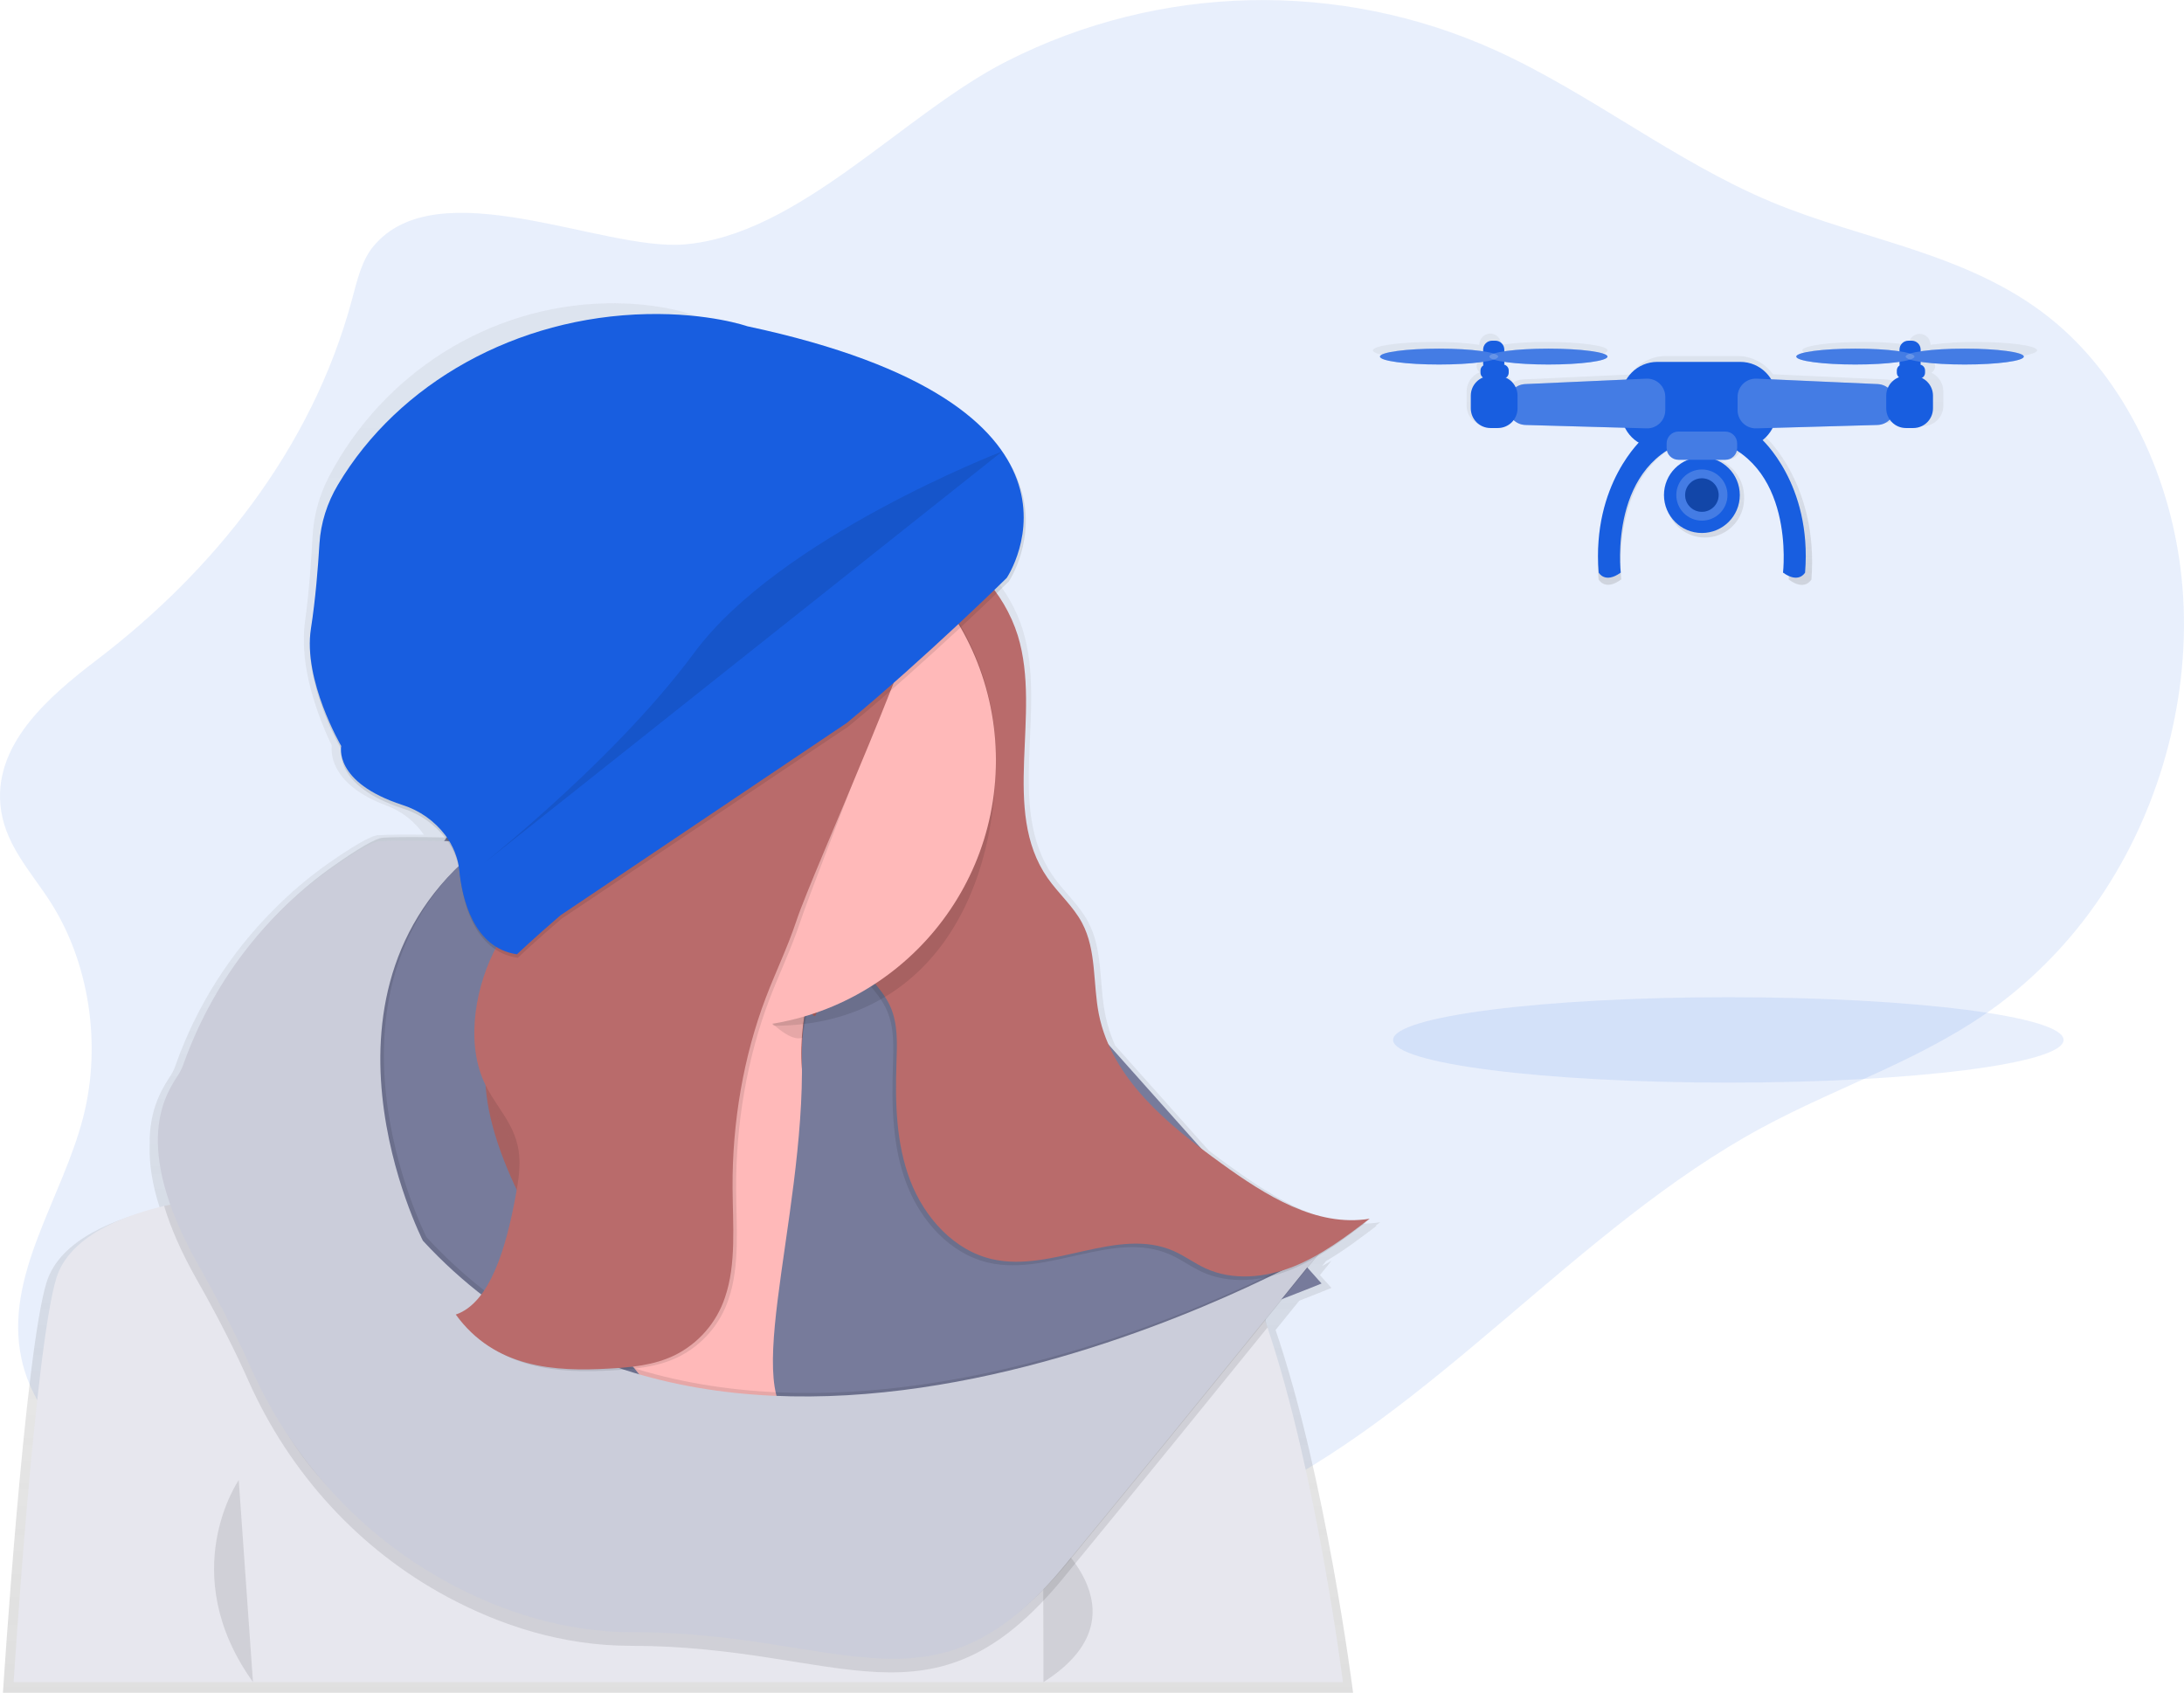
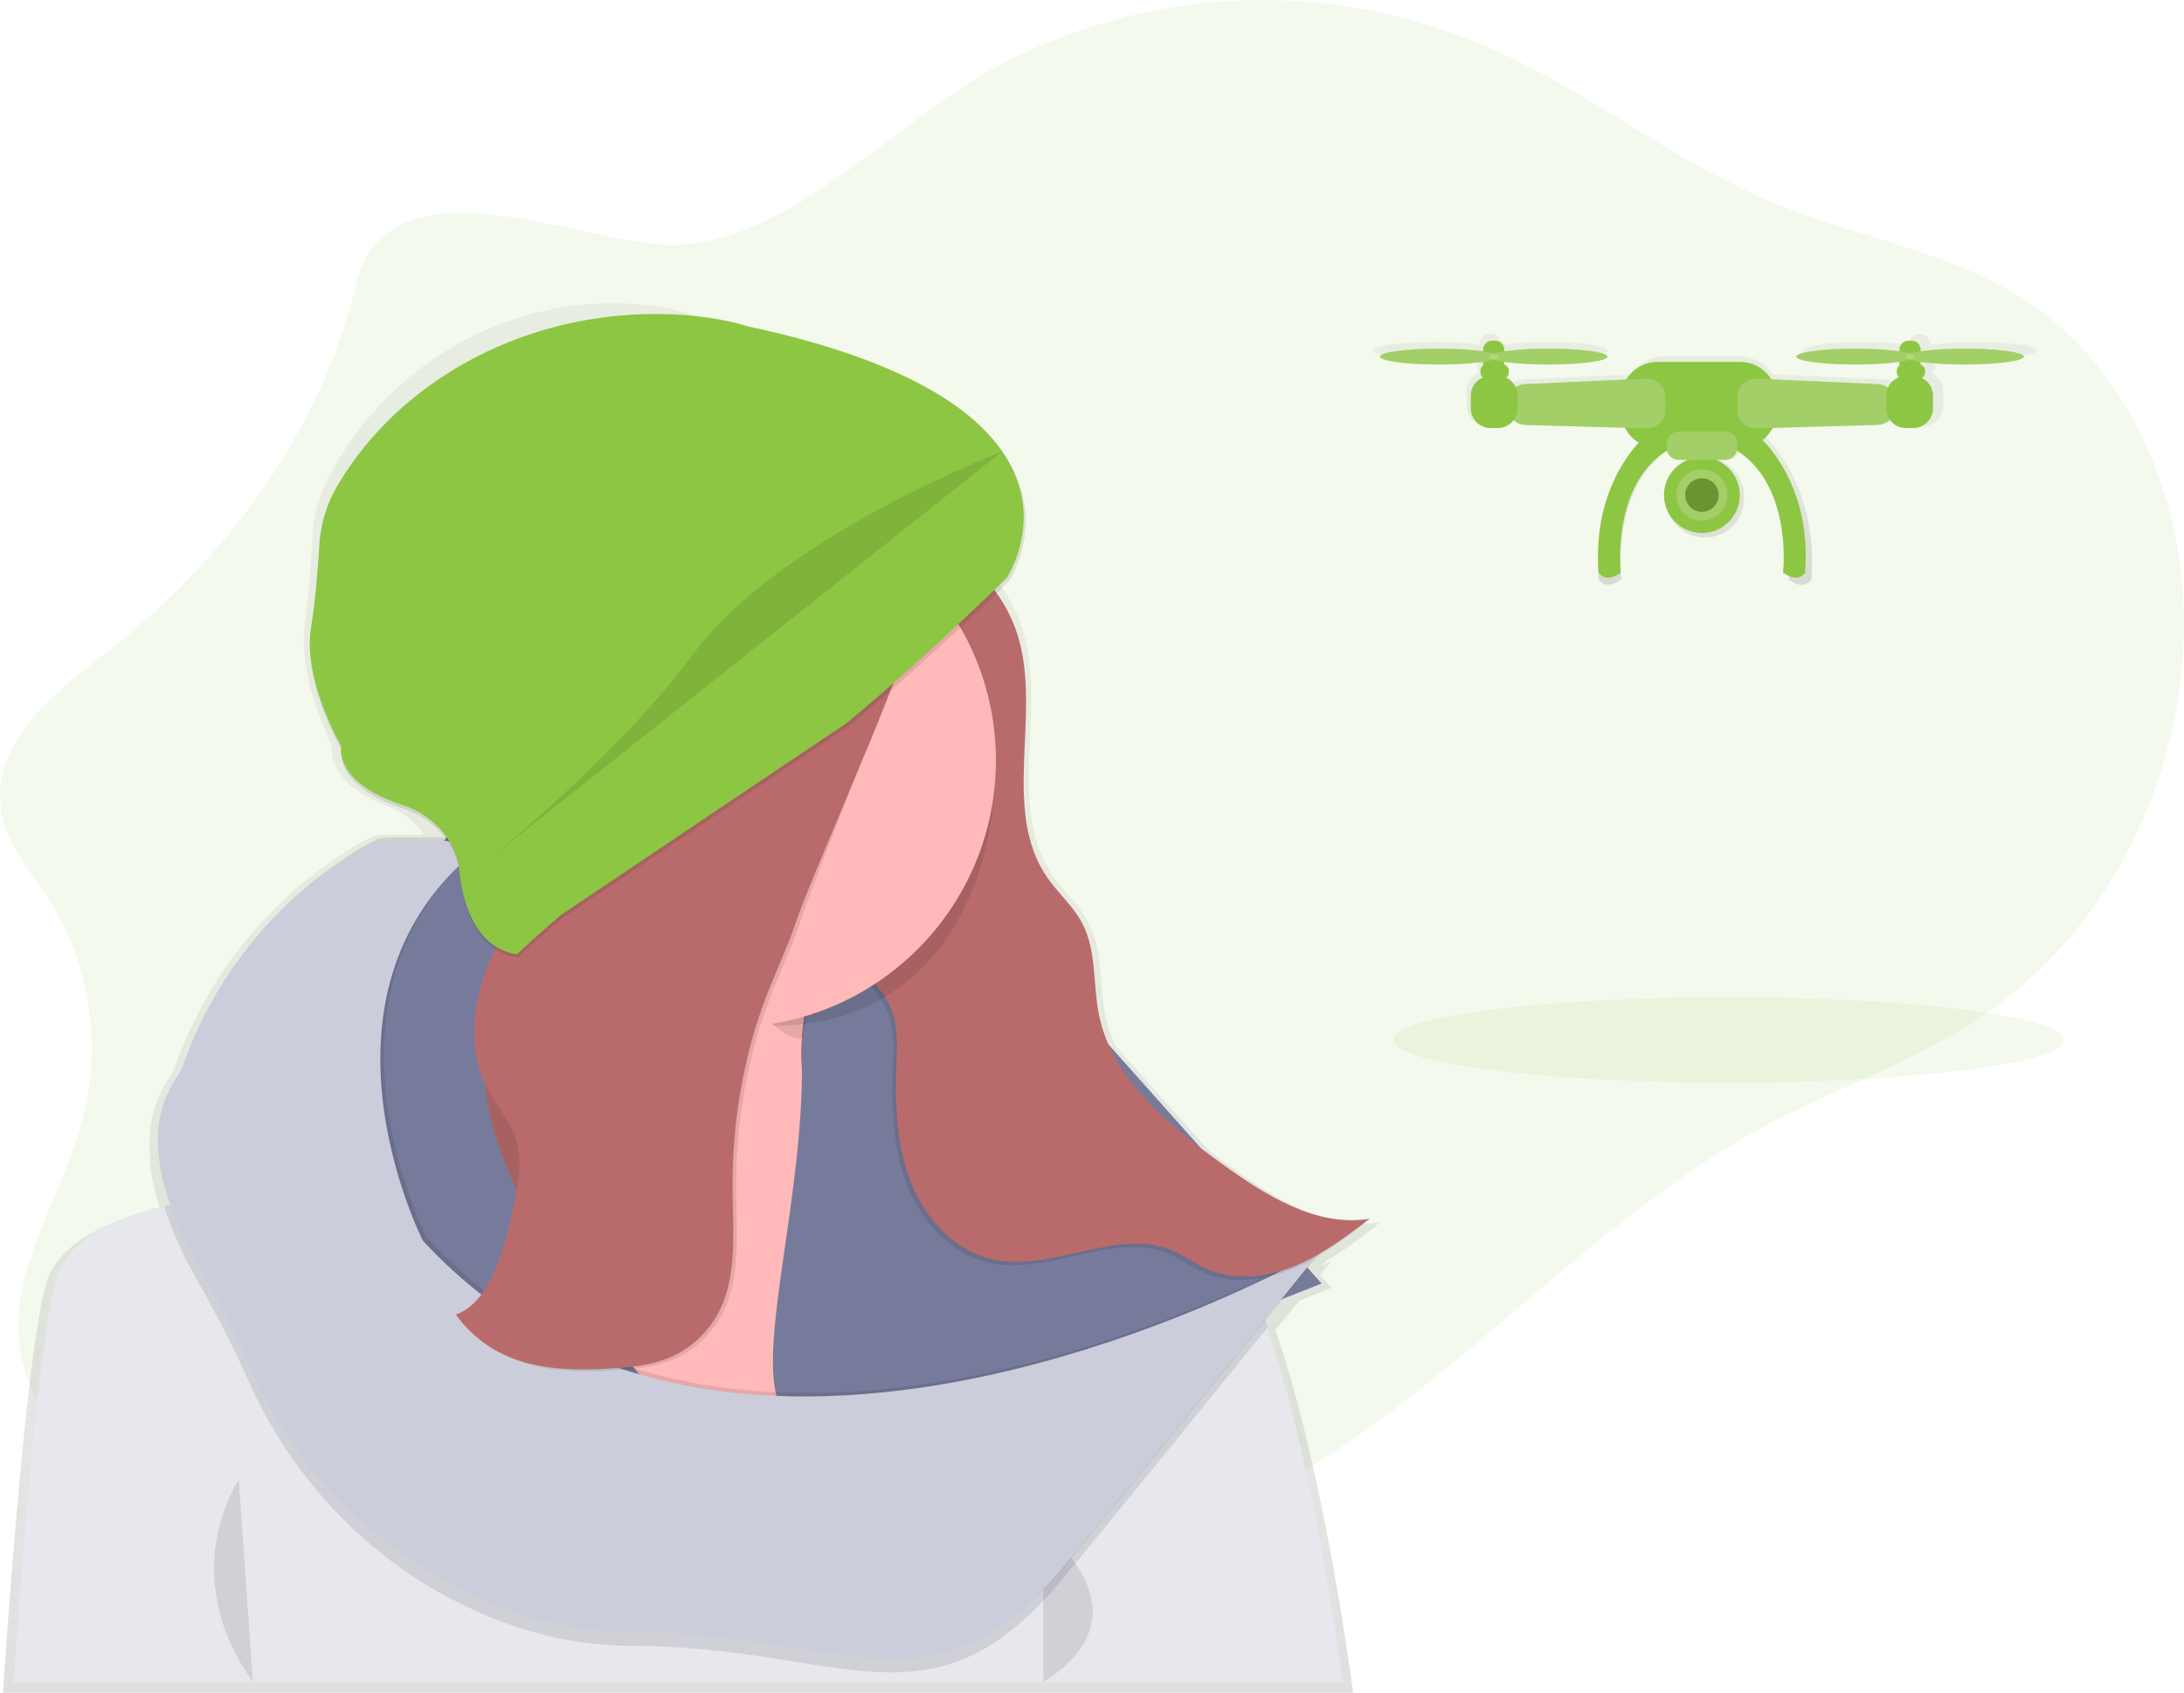
<svg xmlns="http://www.w3.org/2000/svg" xmlns:xlink="http://www.w3.org/1999/xlink" data-name="Layer 1" width="1022.76" height="792.74" viewBox="0 0 1022.76 792.74">
  <defs>
-     <linearGradient id="4d7c18f7-4075-4ca1-8e16-30db99fe5ad2-225" x1="412.52" y1="846.37" x2="412.52" y2="195.63" gradientUnits="userSpaceOnUse">
+     <linearGradient id="4d7c18f7-4075-4ca1-8e16-30db99fe5ad2-227" x1="412.52" y1="846.37" x2="412.52" y2="195.63" gradientUnits="userSpaceOnUse">
      <stop offset="0" stop-color="gray" stop-opacity="0.25" />
      <stop offset="0.54" stop-color="gray" stop-opacity="0.12" />
      <stop offset="1" stop-color="gray" stop-opacity="0.1" />
    </linearGradient>
-     <linearGradient id="207bfc5b-46a7-4033-86b7-d00b5aed1cb5-226" x1="887.05" y1="327.55" x2="887.05" y2="209.84" xlink:href="#4d7c18f7-4075-4ca1-8e16-30db99fe5ad2-225" />
+     <linearGradient id="207bfc5b-46a7-4033-86b7-d00b5aed1cb5-228" x1="887.05" y1="327.55" x2="887.05" y2="209.84" xlink:href="#4d7c18f7-4075-4ca1-8e16-30db99fe5ad2-227" />
  </defs>
-   <path d="M263.42,169.06c-5.48,6.65-7.59,16-9.95,24.79-19,70.84-65.82,127.82-119.14,168.52-22.58,17.24-50.07,40.36-45.13,71.27,2.66,16.6,14.33,28.82,23,42.34,18.19,28.31,24.09,66.79,15.42,100.68-9.86,38.56-37.42,74.54-28.89,113.53,5.26,24,23.12,41.08,40.29,55.76q40.18,34.33,82.92,64.32c19.1,13.4,39.42,26.44,61.68,28.14,19.6,1.5,38.8-5.95,57.41-13.3,16.26-6.43,32.93-13.12,46.06-26,8.57-8.41,15.4-19.26,24.92-26.14,22.36-16.16,51.08-5.92,76.72,1,60.5,16.24,125.25,10.31,182.82-16.74,88.31-41.5,155.62-128.65,242-175.41,37.14-20.11,77.54-32.59,111.93-58.49a209.09,209.09,0,0,0,49.2-53.24c26-40.11,40.06-91.25,36-141.31s-26.81-98.3-62.54-126.56c-38.25-30.25-86.56-35.9-130.08-54.06-44.94-18.76-84.92-51-129.43-71.13a264.67,264.67,0,0,0-228.29,5.16c-48.44,24.45-97.54,81.62-151.49,85.92C370.42,171.14,293.43,132.64,263.42,169.06Z" transform="translate(-88.62 -53.63)" fill="#185EE0" opacity="0.1" />
-   <path d="M733.31,627.66l-.66.09L735,626c-25.45,4.14-49.62-11.2-70.52-26.3-3.22-2.33-6.46-4.71-9.68-7.16l-44-49.36a69.84,69.84,0,0,1-4.6-14.4c-2.92-14.51-1-30.34-8-43.42-4.23-8-11.32-14.05-16.48-21.48-22.38-32.25-2.63-77.63-14.1-115.17a72.11,72.11,0,0,0-38.56-43.83A61.58,61.58,0,0,0,530,293a58.67,58.67,0,0,0-2.46-17.38l2.14-1.78s-.85.31-2.39.93c-.06-.18-.1-.36-.16-.54-8.09-24.88-35.72-54.07-113-72.76,0,0-16-6.4-42-5.78C317.54,197,268,228.4,242.67,276.85A68,68,0,0,0,235,304.8c-.6,11.08-1.7,26.74-3.61,40.53a53.39,53.39,0,0,0-.45,8c-.32,22,11.74,46.74,13,49.31,0,.33,0,.7,0,1.12-.24,3.64.57,17.79,25.79,27.16a36.76,36.76,0,0,1,17.39,13.61c-8.53-.1-16.8-.07-21.51.24-3.59.24-12.47,5.66-23.17,13.15a184.05,184.05,0,0,0-25.68,21.75A194.48,194.48,0,0,0,171,552.06a25.57,25.57,0,0,1-2.21,4.85c-3.36,5.28-10.53,15.2-10.08,33.46-.22,7.88,1,17.47,4.8,29.11-19.5,4.38-46.75,14.1-53.11,34.76C100.2,687.26,90,846.37,90,846.37H722.27s-12.7-100.73-36.3-169.9l11.09-13.71c9.5-3.7,15.06-6,15.06-6l-5.37-6,5.37-6.67s-1.51.88-4.35,2.42l1.9-2.36C717.94,639.32,725.66,633.47,733.31,627.66Z" transform="translate(-88.62 -53.63)" fill="url(#4d7c18f7-4075-4ca1-8e16-30db99fe5ad2-225)" />
+   <path d="M263.42,169.06c-5.48,6.65-7.59,16-9.95,24.79-19,70.84-65.82,127.82-119.14,168.52-22.58,17.24-50.07,40.36-45.13,71.27,2.66,16.6,14.33,28.82,23,42.34,18.19,28.31,24.09,66.79,15.42,100.68-9.86,38.56-37.42,74.54-28.89,113.53,5.26,24,23.12,41.08,40.29,55.76q40.18,34.33,82.92,64.32c19.1,13.4,39.42,26.44,61.68,28.14,19.6,1.5,38.8-5.95,57.41-13.3,16.26-6.43,32.93-13.12,46.06-26,8.57-8.41,15.4-19.26,24.92-26.14,22.36-16.16,51.08-5.92,76.72,1,60.5,16.24,125.25,10.31,182.82-16.74,88.31-41.5,155.62-128.65,242-175.41,37.14-20.11,77.54-32.59,111.93-58.49a209.09,209.09,0,0,0,49.2-53.24c26-40.11,40.06-91.25,36-141.31s-26.81-98.3-62.54-126.56c-38.25-30.25-86.56-35.9-130.08-54.06-44.94-18.76-84.92-51-129.43-71.13a264.67,264.67,0,0,0-228.29,5.16c-48.44,24.45-97.54,81.62-151.49,85.92C370.42,171.14,293.43,132.64,263.42,169.06Z" transform="translate(-88.62 -53.63)" fill="#8dc643" opacity="0.1" />
+   <path d="M733.31,627.66l-.66.09L735,626c-25.45,4.14-49.62-11.2-70.52-26.3-3.22-2.33-6.46-4.71-9.68-7.16l-44-49.36a69.84,69.84,0,0,1-4.6-14.4c-2.92-14.51-1-30.34-8-43.42-4.23-8-11.32-14.05-16.48-21.48-22.38-32.25-2.63-77.63-14.1-115.17a72.11,72.11,0,0,0-38.56-43.83A61.58,61.58,0,0,0,530,293a58.67,58.67,0,0,0-2.46-17.38l2.14-1.78s-.85.31-2.39.93c-.06-.18-.1-.36-.16-.54-8.09-24.88-35.72-54.07-113-72.76,0,0-16-6.4-42-5.78C317.54,197,268,228.4,242.67,276.85A68,68,0,0,0,235,304.8c-.6,11.08-1.7,26.74-3.61,40.53a53.39,53.39,0,0,0-.45,8c-.32,22,11.74,46.74,13,49.31,0,.33,0,.7,0,1.12-.24,3.64.57,17.79,25.79,27.16a36.76,36.76,0,0,1,17.39,13.61c-8.53-.1-16.8-.07-21.51.24-3.59.24-12.47,5.66-23.17,13.15a184.05,184.05,0,0,0-25.68,21.75A194.48,194.48,0,0,0,171,552.06a25.57,25.57,0,0,1-2.21,4.85c-3.36,5.28-10.53,15.2-10.08,33.46-.22,7.88,1,17.47,4.8,29.11-19.5,4.38-46.75,14.1-53.11,34.76C100.2,687.26,90,846.37,90,846.37H722.27s-12.7-100.73-36.3-169.9l11.09-13.71c9.5-3.7,15.06-6,15.06-6l-5.37-6,5.37-6.67s-1.51.88-4.35,2.42l1.9-2.36C717.94,639.32,725.66,633.47,733.31,627.66Z" transform="translate(-88.62 -53.63)" fill="url(#4d7c18f7-4075-4ca1-8e16-30db99fe5ad2-227)" />
  <rect x="172.63" y="436.49" width="120" height="155.83" fill="#b96b6b" />
  <rect x="172.63" y="436.49" width="120" height="155.83" opacity="0.1" />
  <path d="M484.55,387.62A51.69,51.69,0,0,1,453,405.87c-12.56,2-25.47-.67-38.09.92s-26.2,9.84-26.93,22.54c-.62,10.86,8.38,21.48,4.89,31.78-1.49,4.38-5,7.72-8.51,10.75-17.34,15-37.38,27.26-51.62,45.24s-21.37,44.47-9,63.8c7.17,11.23,20.17,19.08,23.2,32.05,1.7,7.29-.15,14.89-2.07,22.12-6.13,23.05-16.68,49.49-39.88,55,26.06,25.17,66.33,26.77,102.54,25.31,14.77-.6,29.74-1.49,43.75-6.22s27.14-13.81,33.68-27.06c7.69-15.59,5.25-34,5.09-51.33a184.09,184.09,0,0,1,22.2-89.05c6.59-12.13,14.55-23.52,20.45-36,11.68-24.67,14.8-52.41,17.4-79.58,1.23-12.8,2.35-25.9-.74-38.38C546.13,375,533.14,355.57,518.44,354,500.88,352.2,493.44,376.68,484.55,387.62Z" transform="translate(-88.62 -53.63)" fill="#b96b6b" />
  <path d="M484.55,387.62A51.69,51.69,0,0,1,453,405.87c-12.56,2-25.47-.67-38.09.92s-26.2,9.84-26.93,22.54c-.62,10.86,8.38,21.48,4.89,31.78-1.49,4.38-5,7.72-8.51,10.75-17.34,15-37.38,27.26-51.62,45.24s-21.37,44.47-9,63.8c7.17,11.23,20.17,19.08,23.2,32.05,1.7,7.29-.15,14.89-2.07,22.12-6.13,23.05-16.68,49.49-39.88,55,26.06,25.17,66.33,26.77,102.54,25.31,14.77-.6,29.74-1.49,43.75-6.22s27.14-13.81,33.68-27.06c7.69-15.59,5.25-34,5.09-51.33a184.09,184.09,0,0,1,22.2-89.05c6.59-12.13,14.55-23.52,20.45-36,11.68-24.67,14.8-52.41,17.4-79.58,1.23-12.8,2.35-25.9-.74-38.38C546.13,375,533.14,355.57,518.44,354,500.88,352.2,493.44,376.68,484.55,387.62Z" transform="translate(-88.62 -53.63)" opacity="0.1" />
  <path d="M717.51,841.37H95S105,684.7,115,652.2c6.07-19.72,31.45-29.31,50.49-33.81a162.23,162.23,0,0,1,22-3.69c44.4,28.9,87.34,45.38,128,53.42,167,33,295.82-76.2,332-53.42,11,6.91,20.76,23.93,29.28,45.72,1.86,4.76,3.66,9.74,5.4,14.89C705.16,743.38,717.51,841.37,717.51,841.37Z" transform="translate(-88.62 -53.63)" fill="#e7e7ee" />
  <path d="M327.5,430.53s65.83,171.67-51.67,260.84,237.5,64.17,237.5,64.17l62.5-165.83s-166.67,60-93.33-117.5Z" transform="translate(-88.62 -53.63)" fill="#ffb9b9" />
  <path d="M577.09,770.12s52.05,38.33.19,71.25" transform="translate(-88.62 -53.63)" opacity="0.1" />
  <path d="M522.5,447.2l185,207.5S530,727.2,465.84,720.53c-34.21-3.55,0-94.16-1.72-172C464,543,464.76,530.67,466,527c1-2.86,3.69,4.62,4.69,1.84L471,528C490.82,473.54,522.5,447.2,522.5,447.2Z" transform="translate(-88.62 -53.63)" fill="#777b9b" />
  <path d="M320.84,421.36S245,477.2,251.67,622.2s162.5,105,162.5,105S297.5,605.53,318.34,539.7,320.84,421.36,320.84,421.36Z" transform="translate(-88.62 -53.63)" fill="#777b9b" />
  <path d="M318.34,446.36s-37.92-1.25-50.42-.42c-3.53.24-12.28,5.58-22.82,13-31.92,22.34-55.56,54.36-68.76,91a25.19,25.19,0,0,1-2.18,4.78c-5.83,9.17-23.33,32.5,9.17,90,14.84,26.25,23.6,45.21,28.73,58.06A146,146,0,0,0,249.57,757c29.2,26.4,77.6,59.4,137.1,59.4,99.17,0,140.83,43.33,202.5-31.67s120-147.5,120-147.5S437.5,794.7,288.34,633C288.34,633,227.5,513.86,318.34,446.36Z" transform="translate(-88.62 -53.63)" opacity="0.1" />
  <path d="M682.19,675.31c-22.71,28.07-58.59,72.28-95.68,117.39-61.67,75-103.34,31.67-202.51,31.67-32.28,0-61.3-9.72-85.75-22.82-41.62-22.3-74.2-58.3-93.36-101.45-5.32-12-13-27.63-24.22-47.4-7.43-13.14-12.25-24.5-15.18-34.31a162.23,162.23,0,0,1,22-3.69c44.4,28.9,87.34,45.38,128,53.42,120,90.46,292.68,24.7,361.28-7.7C695.29,651.68,676,658,682.19,675.31Z" transform="translate(-88.62 -53.63)" opacity="0.1" />
  <path d="M316.67,448s-37.92-1.25-50.42-.42c-3.53.24-12.28,5.58-22.82,13-31.92,22.34-55.56,54.36-68.76,91a25.19,25.19,0,0,1-2.18,4.78c-5.83,9.17-23.33,32.5,9.17,90,11.17,19.77,18.9,35.4,24.23,47.4,19.16,43.16,51.74,79.15,93.36,101.45C323.7,808.32,352.72,818,385,818c99.17,0,140.83,43.33,202.5-31.67s120-147.5,120-147.5-271.67,157.5-420.84-4.17C286.67,634.7,225.84,515.53,316.67,448Z" transform="translate(-88.62 -53.63)" fill="#cbcdda" />
  <path d="M503.51,300.59c5.18,3.7,11.57,5.14,17.54,7.35A70.86,70.86,0,0,1,563.61,353c11.29,37-8.16,81.65,13.88,113.4,5.07,7.31,12.06,13.28,16.22,21.15,6.82,12.88,5,28.47,7.84,42.76,6.09,30.27,32.36,51.74,57.39,69.83,20.58,14.87,44.37,30,69.43,25.89-11.24,8.54-22.66,17.19-35.77,22.42s-28.37,6.7-41.18.78c-5.11-2.36-9.68-5.81-14.83-8.08-26.24-11.59-56.71,10.11-84.71,3.88-18.13-4-32.06-19.58-38.69-36.93s-7.06-36.41-6.43-55c.3-8.89.76-18.15-2.82-26.3-4.2-9.58-13.35-16.17-18.19-25.43-8.55-16.38-1.82-36.2,4.75-53.47,9.36-24.6,18.29-49.91,19.09-76.22.94-30.89-8.34-61.28-9.59-92C493.71,286.25,496.64,295.68,503.51,300.59Z" transform="translate(-88.62 -53.63)" opacity="0.1" />
  <path d="M505.18,298.93c5.18,3.7,11.57,5.14,17.54,7.35a70.86,70.86,0,0,1,42.56,45.06c11.29,37-8.16,81.65,13.88,113.4,5.07,7.31,12.06,13.28,16.22,21.15,6.82,12.88,5,28.47,7.84,42.76,6.09,30.27,32.36,51.74,57.39,69.83,20.58,14.87,44.37,30,69.43,25.89-11.24,8.54-22.66,17.19-35.77,22.42s-28.37,6.7-41.18.78c-5.11-2.36-9.68-5.81-14.83-8.08-26.24-11.59-56.71,10.11-84.71,3.88-18.13-4-32.06-19.58-38.69-36.93s-7.06-36.41-6.43-55c.3-8.89.76-18.15-2.82-26.3-4.2-9.58-13.35-16.17-18.19-25.43-8.55-16.38-1.82-36.2,4.75-53.47,9.36-24.6,18.29-49.91,19.09-76.22.94-30.89-8.34-61.28-9.59-92C495.38,284.58,498.31,294,505.18,298.93Z" transform="translate(-88.62 -53.63)" fill="#b96b6b" />
  <path d="M464.41,539.65c2.35-15.63,7.8-34.56,17.26-57.46l-155-41.67s11.14,29.06,16.08,69.47c22.45,21.49,46.72,2,80.25,2C435.24,512,453.23,542.93,464.41,539.65Z" transform="translate(-88.62 -53.63)" opacity="0.1" />
  <path d="M555,408.7c0,69-35,125.3-104,125.3-62-74-146-56.27-146-125.3a125,125,0,1,1,250,0Z" transform="translate(-88.62 -53.63)" opacity="0.1" />
  <circle cx="341.39" cy="356.07" r="125" fill="#ffb9b9" />
  <path d="M429.55,367.62c-5.49,9.64-13.51,16.27-22.1,18.25-8.79,2-17.84-.67-26.68.92a23.73,23.73,0,0,0-18.86,22.54c-.44,10.86,5.87,21.48,3.43,31.78-1,4.38-3.51,7.72-6,10.75-12.14,15-26.18,27.26-36.15,45.24s-15,44.47-6.33,63.8c5,11.23,14.12,19.08,16.25,32.05,1.19,7.29-.1,14.89-1.45,22.12-4.29,23.05-11.68,49.49-27.93,55,18.25,25.17,46.46,26.77,71.82,25.31,10.34-.6,20.83-1.49,30.64-6.22a46.64,46.64,0,0,0,23.59-27.06c5.39-15.59,3.68-34,3.57-51.33-.2-30.92,5.21-61.88,15.55-89.05,4.61-12.13,10.19-23.52,14.33-36C471.41,461.08,519.18,345.17,521,318c.86-12.8-43.93,62.28-46.1,49.8C472.68,355,463.58,335.57,453.29,334,441,332.2,435.77,356.68,429.55,367.62Z" transform="translate(-88.62 -53.63)" opacity="0.1" />
  <path d="M427.88,366.79c-5.49,9.64-13.51,16.27-22.1,18.25-8.79,2-17.84-.67-26.68.92a23.73,23.73,0,0,0-18.86,22.54c-.44,10.86,5.87,21.48,3.43,31.78-1,4.38-3.51,7.72-6,10.75-12.14,15-26.18,27.26-36.15,45.24s-15,44.47-6.33,63.8c5,11.23,14.12,19.08,16.25,32.05,1.19,7.29-.1,14.89-1.45,22.12-4.29,23.05-11.68,49.49-27.93,55,18.25,25.17,46.46,26.77,71.82,25.31,10.34-.6,20.83-1.49,30.64-6.22a46.64,46.64,0,0,0,23.59-27.06c5.39-15.59,3.68-34,3.57-51.33-.2-30.92,5.21-61.88,15.55-89.05,4.61-12.13,10.19-23.52,14.33-36C469.75,460.25,523.18,344.17,525,317c.86-12.8-49.6,62.45-51.77,50-2.22-12.79-11.32-32.22-21.61-33.76C439.32,331.37,434.11,355.84,427.88,366.79Z" transform="translate(-88.62 -53.63)" fill="#b96b6b" />
  <path d="M485.93,393.85c37.16-30.63,75.1-67.9,75.1-67.9S615.58,245.53,439.14,208c0,0-17.93-6.3-47-5.69-61.29,1.28-116.77,32.23-145.21,79.93a62.44,62.44,0,0,0-6,13.35,59.68,59.68,0,0,0-2.62,14.17c-.67,10.91-1.91,26.33-4,39.91-3.79,24.17,14.23,55,14.23,55s-3.86,17,28.8,27.61a40.72,40.72,0,0,1,20.14,14.2,34.51,34.51,0,0,1,4.4,7.87,32,32,0,0,1,2.11,8.57c1.31,12.78,6.52,36.25,27.08,39.26,0,0,8.24-7.8,20.47-18.27Z" transform="translate(-88.62 -53.63)" opacity="0.1" />
-   <path d="M560.06,324.28s-37.83,37.27-74.88,67.9L351.11,482.26c-12.19,10.47-20.41,18.27-20.41,18.27-20.51-3-25.7-26.48-27-39.26a30.91,30.91,0,0,0-1.2-6c-.26-.87-.57-1.73-.9-2.58a34.54,34.54,0,0,0-4.39-7.87,40.6,40.6,0,0,0-20.08-14.2C244.57,420,248.42,403,248.42,403s-18-30.83-14.19-55c2.13-13.58,3.36-29,4-39.91A59.83,59.83,0,0,1,240.87,294a62.53,62.53,0,0,1,6-13.35c28.36-47.71,83.67-78.66,144.78-79.93,29-.61,46.9,5.69,46.9,5.69,86.33,18.4,117.21,47.14,126.25,71.64C574.17,303.42,560.06,324.28,560.06,324.28Z" transform="translate(-88.62 -53.63)" fill="#185EE0" />
+   <path d="M560.06,324.28s-37.83,37.27-74.88,67.9L351.11,482.26c-12.19,10.47-20.41,18.27-20.41,18.27-20.51-3-25.7-26.48-27-39.26a30.91,30.91,0,0,0-1.2-6c-.26-.87-.57-1.73-.9-2.58a34.54,34.54,0,0,0-4.39-7.87,40.6,40.6,0,0,0-20.08-14.2C244.57,420,248.42,403,248.42,403s-18-30.83-14.19-55c2.13-13.58,3.36-29,4-39.91A59.83,59.83,0,0,1,240.87,294a62.53,62.53,0,0,1,6-13.35c28.36-47.71,83.67-78.66,144.78-79.93,29-.61,46.9,5.69,46.9,5.69,86.33,18.4,117.21,47.14,126.25,71.64C574.17,303.42,560.06,324.28,560.06,324.28Z" transform="translate(-88.62 -53.63)" fill="#8dc643" />
  <path d="M200.42,746.78s-30,43.33,6.67,94.58" transform="translate(-88.62 -53.63)" opacity="0.1" />
  <path d="M305,466s68.75-52.55,108.75-106.72S558,265,558,265" transform="translate(-88.62 -53.63)" opacity="0.1" />
-   <path d="M1014,213.78a149,149,0,0,0-21.3,1.32h0a5.11,5.11,0,1,0-10.23,0h0a149,149,0,0,0-21.3-1.32c-15.77,0-28.55,1.76-28.55,3.94s12.78,3.94,28.55,3.94a149,149,0,0,0,21.3-1.32h0a5.36,5.36,0,0,0,.33,1.85,3.53,3.53,0,0,0-.34,5.68,9.54,9.54,0,0,0-5.6,5.3,8.58,8.58,0,0,0-4.9-1.83l-53.06-2.44a20.56,20.56,0,0,0-16.63-8.56H868.84A20.56,20.56,0,0,0,852.12,229l-50.42,2.32a8.58,8.58,0,0,0-4.59,1.59,9.56,9.56,0,0,0-4.91-4.84,3.52,3.52,0,0,0,1.55-2.93,3.48,3.48,0,0,0-2.35-3.31,5.39,5.39,0,0,0,.22-1.5h0a149,149,0,0,0,21.3,1.32c15.77,0,28.55-1.76,28.55-3.94s-12.78-3.94-28.55-3.94a149,149,0,0,0-21.3,1.32h0a5.19,5.19,0,0,0-5.11-5.26h0a5.19,5.19,0,0,0-5.11,5.26h0a149,149,0,0,0-21.3-1.32c-15.77,0-28.55,1.76-28.55,3.94s12.78,3.94,28.55,3.94a149,149,0,0,0,21.3-1.32h0a5.36,5.36,0,0,0,.33,1.85,3.54,3.54,0,0,0-.21,5.79,9.67,9.67,0,0,0-6.09,9v6.48a9.55,9.55,0,0,0,9.42,9.68h3.75a9.31,9.31,0,0,0,7.55-3.91,8.61,8.61,0,0,0,5.71,2.41l49.44,1.42a21.19,21.19,0,0,0,6.13,6.42c-4.73,4.94-23.19,26.86-20.22,65.49,0,0,3,5.69,10.65,0,0,0-4.9-43,22.54-60.76a6.83,6.83,0,0,0,6.43,4.7h3.5a18.83,18.83,0,0,0-11.6,17.52,18.33,18.33,0,1,0,36.64,0A18.83,18.83,0,0,0,893.77,269h3.5a6.83,6.83,0,0,0,6.43-4.7C931.15,282,926.25,325,926.25,325c7.67,5.69,10.65,0,10.65,0,3.41-44.23-21.3-66.57-21.3-66.57h-.45a21.26,21.26,0,0,0,4.63-5.26l52-1.5a8.63,8.63,0,0,0,6-2.65,9.33,9.33,0,0,0,7.73,4.15h3.75a9.55,9.55,0,0,0,9.42-9.68V237a9.69,9.69,0,0,0-5.58-8.83,3.52,3.52,0,0,0-.6-6.35,5.39,5.39,0,0,0,.22-1.5h0a149,149,0,0,0,21.3,1.32c15.77,0,28.55-1.76,28.55-3.94S1029.78,213.78,1014,213.78Z" transform="translate(-88.62 -53.63)" fill="url(#207bfc5b-46a7-4033-86b7-d00b5aed1cb5-226)" />
-   <circle cx="796.99" cy="231.84" r="17.76" fill="#185EE0" />
-   <circle cx="796.99" cy="231.84" r="11.98" fill="#185EE0" />
+   <path d="M1014,213.78a149,149,0,0,0-21.3,1.32h0a5.11,5.11,0,1,0-10.23,0h0a149,149,0,0,0-21.3-1.32c-15.77,0-28.55,1.76-28.55,3.94s12.78,3.94,28.55,3.94a149,149,0,0,0,21.3-1.32h0a5.36,5.36,0,0,0,.33,1.85,3.53,3.53,0,0,0-.34,5.68,9.54,9.54,0,0,0-5.6,5.3,8.58,8.58,0,0,0-4.9-1.83l-53.06-2.44a20.56,20.56,0,0,0-16.63-8.56H868.84A20.56,20.56,0,0,0,852.12,229l-50.42,2.32a8.58,8.58,0,0,0-4.59,1.59,9.56,9.56,0,0,0-4.91-4.84,3.52,3.52,0,0,0,1.55-2.93,3.48,3.48,0,0,0-2.35-3.31,5.39,5.39,0,0,0,.22-1.5h0a149,149,0,0,0,21.3,1.32c15.77,0,28.55-1.76,28.55-3.94s-12.78-3.94-28.55-3.94a149,149,0,0,0-21.3,1.32h0a5.19,5.19,0,0,0-5.11-5.26h0a5.19,5.19,0,0,0-5.11,5.26h0a149,149,0,0,0-21.3-1.32c-15.77,0-28.55,1.76-28.55,3.94s12.78,3.94,28.55,3.94a149,149,0,0,0,21.3-1.32h0a5.36,5.36,0,0,0,.33,1.85,3.54,3.54,0,0,0-.21,5.79,9.67,9.67,0,0,0-6.09,9v6.48a9.55,9.55,0,0,0,9.42,9.68h3.75a9.31,9.31,0,0,0,7.55-3.91,8.61,8.61,0,0,0,5.71,2.41l49.44,1.42a21.19,21.19,0,0,0,6.13,6.42c-4.73,4.94-23.19,26.86-20.22,65.49,0,0,3,5.69,10.65,0,0,0-4.9-43,22.54-60.76a6.83,6.83,0,0,0,6.43,4.7h3.5a18.83,18.83,0,0,0-11.6,17.52,18.33,18.33,0,1,0,36.64,0A18.83,18.83,0,0,0,893.77,269h3.5a6.83,6.83,0,0,0,6.43-4.7C931.15,282,926.25,325,926.25,325c7.67,5.69,10.65,0,10.65,0,3.41-44.23-21.3-66.57-21.3-66.57h-.45a21.26,21.26,0,0,0,4.63-5.26l52-1.5a8.63,8.63,0,0,0,6-2.65,9.33,9.33,0,0,0,7.73,4.15h3.75a9.55,9.55,0,0,0,9.42-9.68V237a9.69,9.69,0,0,0-5.58-8.83,3.52,3.52,0,0,0-.6-6.35,5.39,5.39,0,0,0,.22-1.5h0a149,149,0,0,0,21.3,1.32c15.77,0,28.55-1.76,28.55-3.94S1029.78,213.78,1014,213.78Z" transform="translate(-88.62 -53.63)" fill="url(#207bfc5b-46a7-4033-86b7-d00b5aed1cb5-228)" />
+   <circle cx="796.99" cy="231.84" r="17.76" fill="#8dc643" />
+   <circle cx="796.99" cy="231.84" r="11.98" fill="#8dc643" />
  <circle cx="796.99" cy="231.84" r="11.98" fill="#f5f5f5" opacity="0.2" />
-   <circle cx="796.99" cy="231.84" r="7.85" fill="#185EE0" />
+   <circle cx="796.99" cy="231.84" r="7.85" fill="#8dc643" />
  <circle cx="796.99" cy="231.84" r="7.85" opacity="0.25" />
-   <path d="M857.93,259s-24,21.07-20.65,62.78c0,0,2.89,5.37,10.33,0,0,0-6.2-52.87,35.11-62.78Z" transform="translate(-88.62 -53.63)" fill="#185EE0" />
-   <path d="M913.28,259s24,21.07,20.65,62.78c0,0-2.89,5.37-10.33,0,0,0,6.2-52.87-35.11-62.78Z" transform="translate(-88.62 -53.63)" fill="#185EE0" />
-   <rect x="759.2" y="169.47" width="72.7" height="40.27" rx="16.95" ry="16.95" fill="#185EE0" />
-   <path d="M859.72,254.24,803,252.65a8.51,8.51,0,0,1-8.27-8.5V242a8.51,8.51,0,0,1,8.13-8.5l56.72-2.54a8.51,8.51,0,0,1,8.89,8.5v6.31A8.51,8.51,0,0,1,859.72,254.24Z" transform="translate(-88.62 -53.63)" fill="#185EE0" />
-   <path d="M911.08,254.24l56.72-1.59a8.51,8.51,0,0,0,8.27-8.5V242a8.51,8.51,0,0,0-8.13-8.5l-56.72-2.54a8.51,8.51,0,0,0-8.89,8.5v6.31A8.51,8.51,0,0,0,911.08,254.24Z" transform="translate(-88.62 -53.63)" fill="#185EE0" />
+   <path d="M857.93,259s-24,21.07-20.65,62.78c0,0,2.89,5.37,10.33,0,0,0-6.2-52.87,35.11-62.78Z" transform="translate(-88.62 -53.63)" fill="#8dc643" />
+   <path d="M913.28,259s24,21.07,20.65,62.78c0,0-2.89,5.37-10.33,0,0,0,6.2-52.87-35.11-62.78Z" transform="translate(-88.62 -53.63)" fill="#8dc643" />
+   <rect x="759.2" y="169.47" width="72.7" height="40.27" rx="16.95" ry="16.95" fill="#8dc643" />
+   <path d="M859.72,254.24,803,252.65a8.51,8.51,0,0,1-8.27-8.5V242a8.51,8.51,0,0,1,8.13-8.5l56.72-2.54a8.51,8.51,0,0,1,8.89,8.5v6.31A8.51,8.51,0,0,1,859.72,254.24Z" transform="translate(-88.62 -53.63)" fill="#8dc643" />
+   <path d="M911.08,254.24l56.72-1.59a8.51,8.51,0,0,0,8.27-8.5V242a8.51,8.51,0,0,0-8.13-8.5l-56.72-2.54a8.51,8.51,0,0,0-8.89,8.5v6.31A8.51,8.51,0,0,0,911.08,254.24Z" transform="translate(-88.62 -53.63)" fill="#8dc643" />
  <path d="M859.72,254.24,803,252.65a8.51,8.51,0,0,1-8.27-8.5V242a8.51,8.51,0,0,1,8.13-8.5l56.72-2.54a8.51,8.51,0,0,1,8.89,8.5v6.31A8.51,8.51,0,0,1,859.72,254.24Z" transform="translate(-88.62 -53.63)" fill="#f5f5f5" opacity="0.2" />
  <path d="M911.08,254.24l56.72-1.59a8.51,8.51,0,0,0,8.27-8.5V242a8.51,8.51,0,0,0-8.13-8.5l-56.72-2.54a8.51,8.51,0,0,0-8.89,8.5v6.31A8.51,8.51,0,0,0,911.08,254.24Z" transform="translate(-88.62 -53.63)" fill="#f5f5f5" opacity="0.2" />
-   <rect x="688.77" y="176.08" width="21.89" height="24.37" rx="9.21" ry="9.21" fill="#185EE0" />
-   <rect x="883.32" y="176.08" width="21.89" height="24.37" rx="9.21" ry="9.21" fill="#185EE0" />
-   <rect x="693.31" y="170.71" width="13.22" height="6.61" rx="2.78" ry="2.78" fill="#185EE0" />
-   <rect x="694.55" y="159.55" width="9.91" height="14.87" rx="4.17" ry="4.17" fill="#185EE0" />
-   <ellipse cx="673.9" cy="166.99" rx="27.67" ry="3.72" fill="#185EE0" />
-   <ellipse cx="725.12" cy="166.99" rx="27.67" ry="3.72" fill="#185EE0" />
-   <rect x="888.28" y="170.71" width="13.22" height="6.61" rx="2.78" ry="2.78" fill="#185EE0" />
-   <rect x="889.52" y="159.55" width="9.91" height="14.87" rx="4.17" ry="4.17" fill="#185EE0" />
-   <ellipse cx="868.86" cy="166.99" rx="27.67" ry="3.72" fill="#185EE0" />
-   <ellipse cx="920.08" cy="166.99" rx="27.67" ry="3.72" fill="#185EE0" />
+   <rect x="688.77" y="176.08" width="21.89" height="24.37" rx="9.21" ry="9.21" fill="#8dc643" />
+   <rect x="883.32" y="176.08" width="21.89" height="24.37" rx="9.21" ry="9.21" fill="#8dc643" />
+   <rect x="693.31" y="170.71" width="13.22" height="6.61" rx="2.78" ry="2.78" fill="#8dc643" />
+   <rect x="694.55" y="159.55" width="9.91" height="14.87" rx="4.17" ry="4.17" fill="#8dc643" />
+   <ellipse cx="673.9" cy="166.99" rx="27.67" ry="3.72" fill="#8dc643" />
+   <ellipse cx="725.12" cy="166.99" rx="27.67" ry="3.72" fill="#8dc643" />
+   <rect x="888.28" y="170.71" width="13.22" height="6.61" rx="2.78" ry="2.78" fill="#8dc643" />
+   <rect x="889.52" y="159.55" width="9.91" height="14.87" rx="4.17" ry="4.17" fill="#8dc643" />
+   <ellipse cx="868.86" cy="166.99" rx="27.67" ry="3.72" fill="#8dc643" />
+   <ellipse cx="920.08" cy="166.99" rx="27.67" ry="3.72" fill="#8dc643" />
  <ellipse cx="673.9" cy="166.99" rx="27.67" ry="3.72" fill="#f5f5f5" opacity="0.2" />
  <ellipse cx="725.12" cy="166.99" rx="27.67" ry="3.72" fill="#f5f5f5" opacity="0.2" />
  <ellipse cx="868.86" cy="166.99" rx="27.67" ry="3.72" fill="#f5f5f5" opacity="0.2" />
  <ellipse cx="920.08" cy="166.99" rx="27.67" ry="3.72" fill="#f5f5f5" opacity="0.2" />
-   <rect x="780.47" y="202.1" width="33.04" height="13.22" rx="5.56" ry="5.56" fill="#185EE0" />
+   <rect x="780.47" y="202.1" width="33.04" height="13.22" rx="5.56" ry="5.56" fill="#8dc643" />
  <rect x="780.47" y="202.1" width="33.04" height="13.22" rx="5.56" ry="5.56" fill="#f5f5f5" opacity="0.2" />
-   <ellipse cx="809.38" cy="487" rx="157" ry="20" fill="#185EE0" opacity="0.1" />
+   <ellipse cx="809.38" cy="487" rx="157" ry="20" fill="#8dc643" opacity="0.1" />
</svg>
